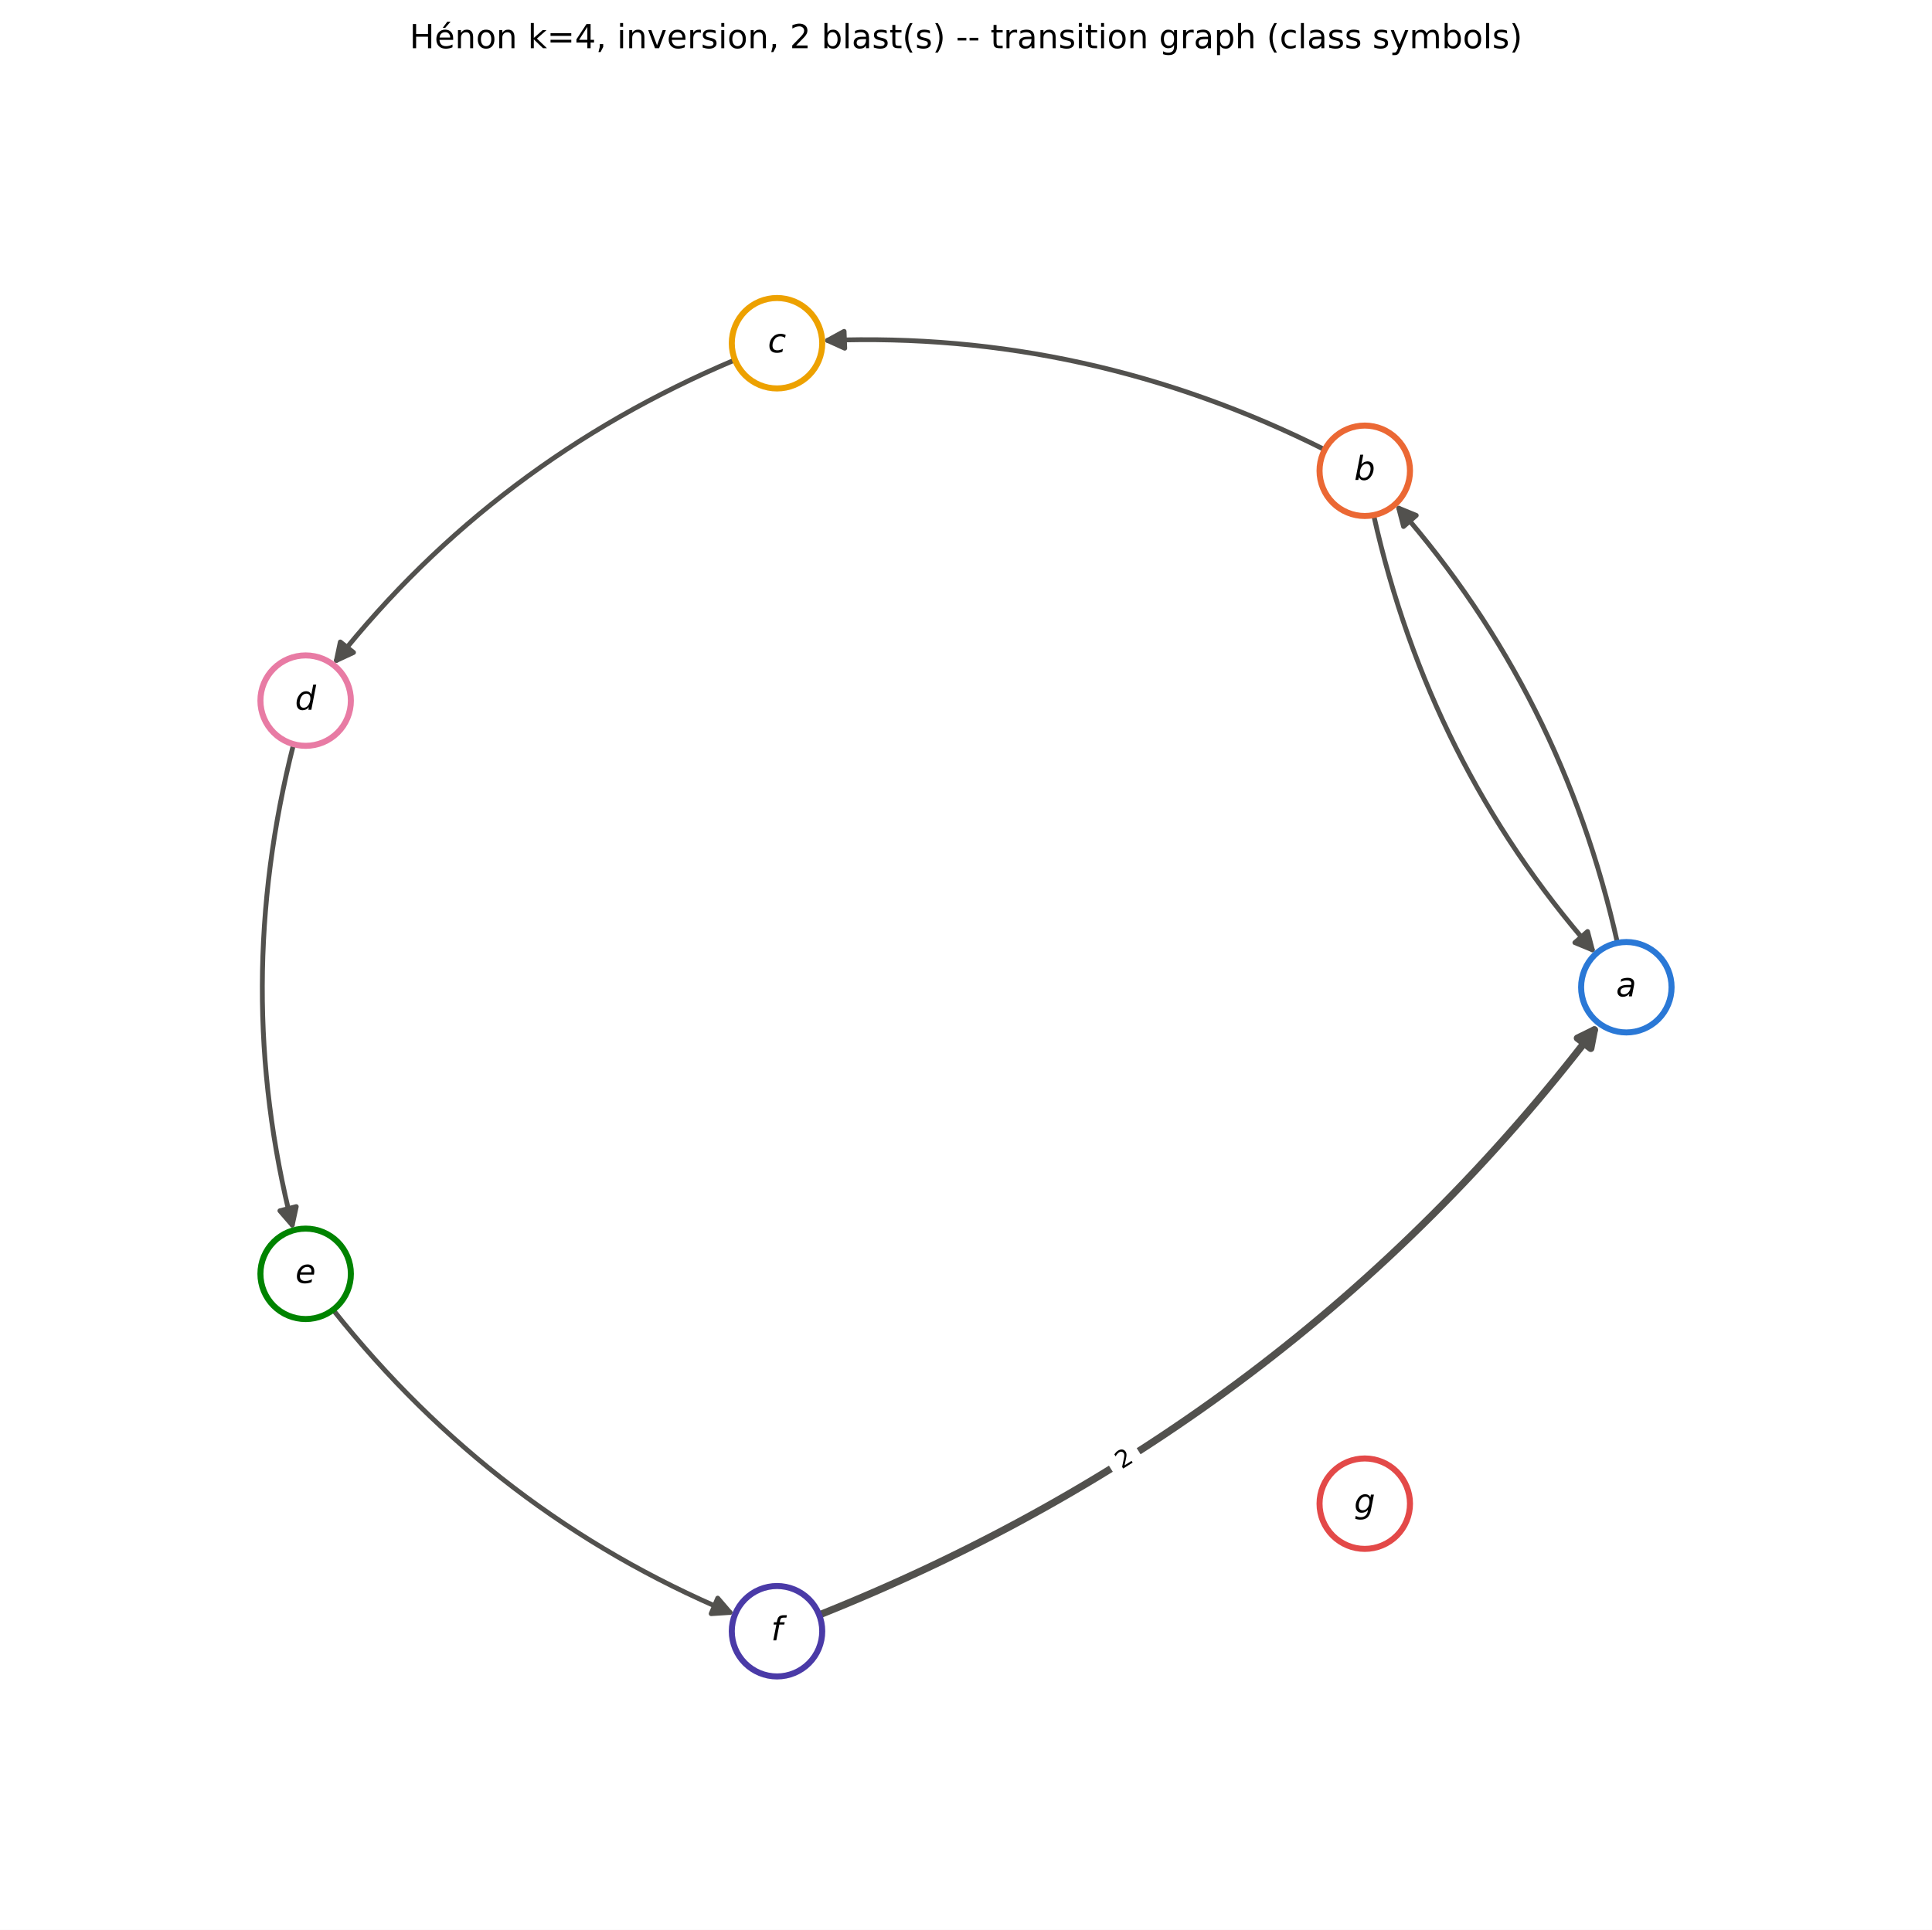
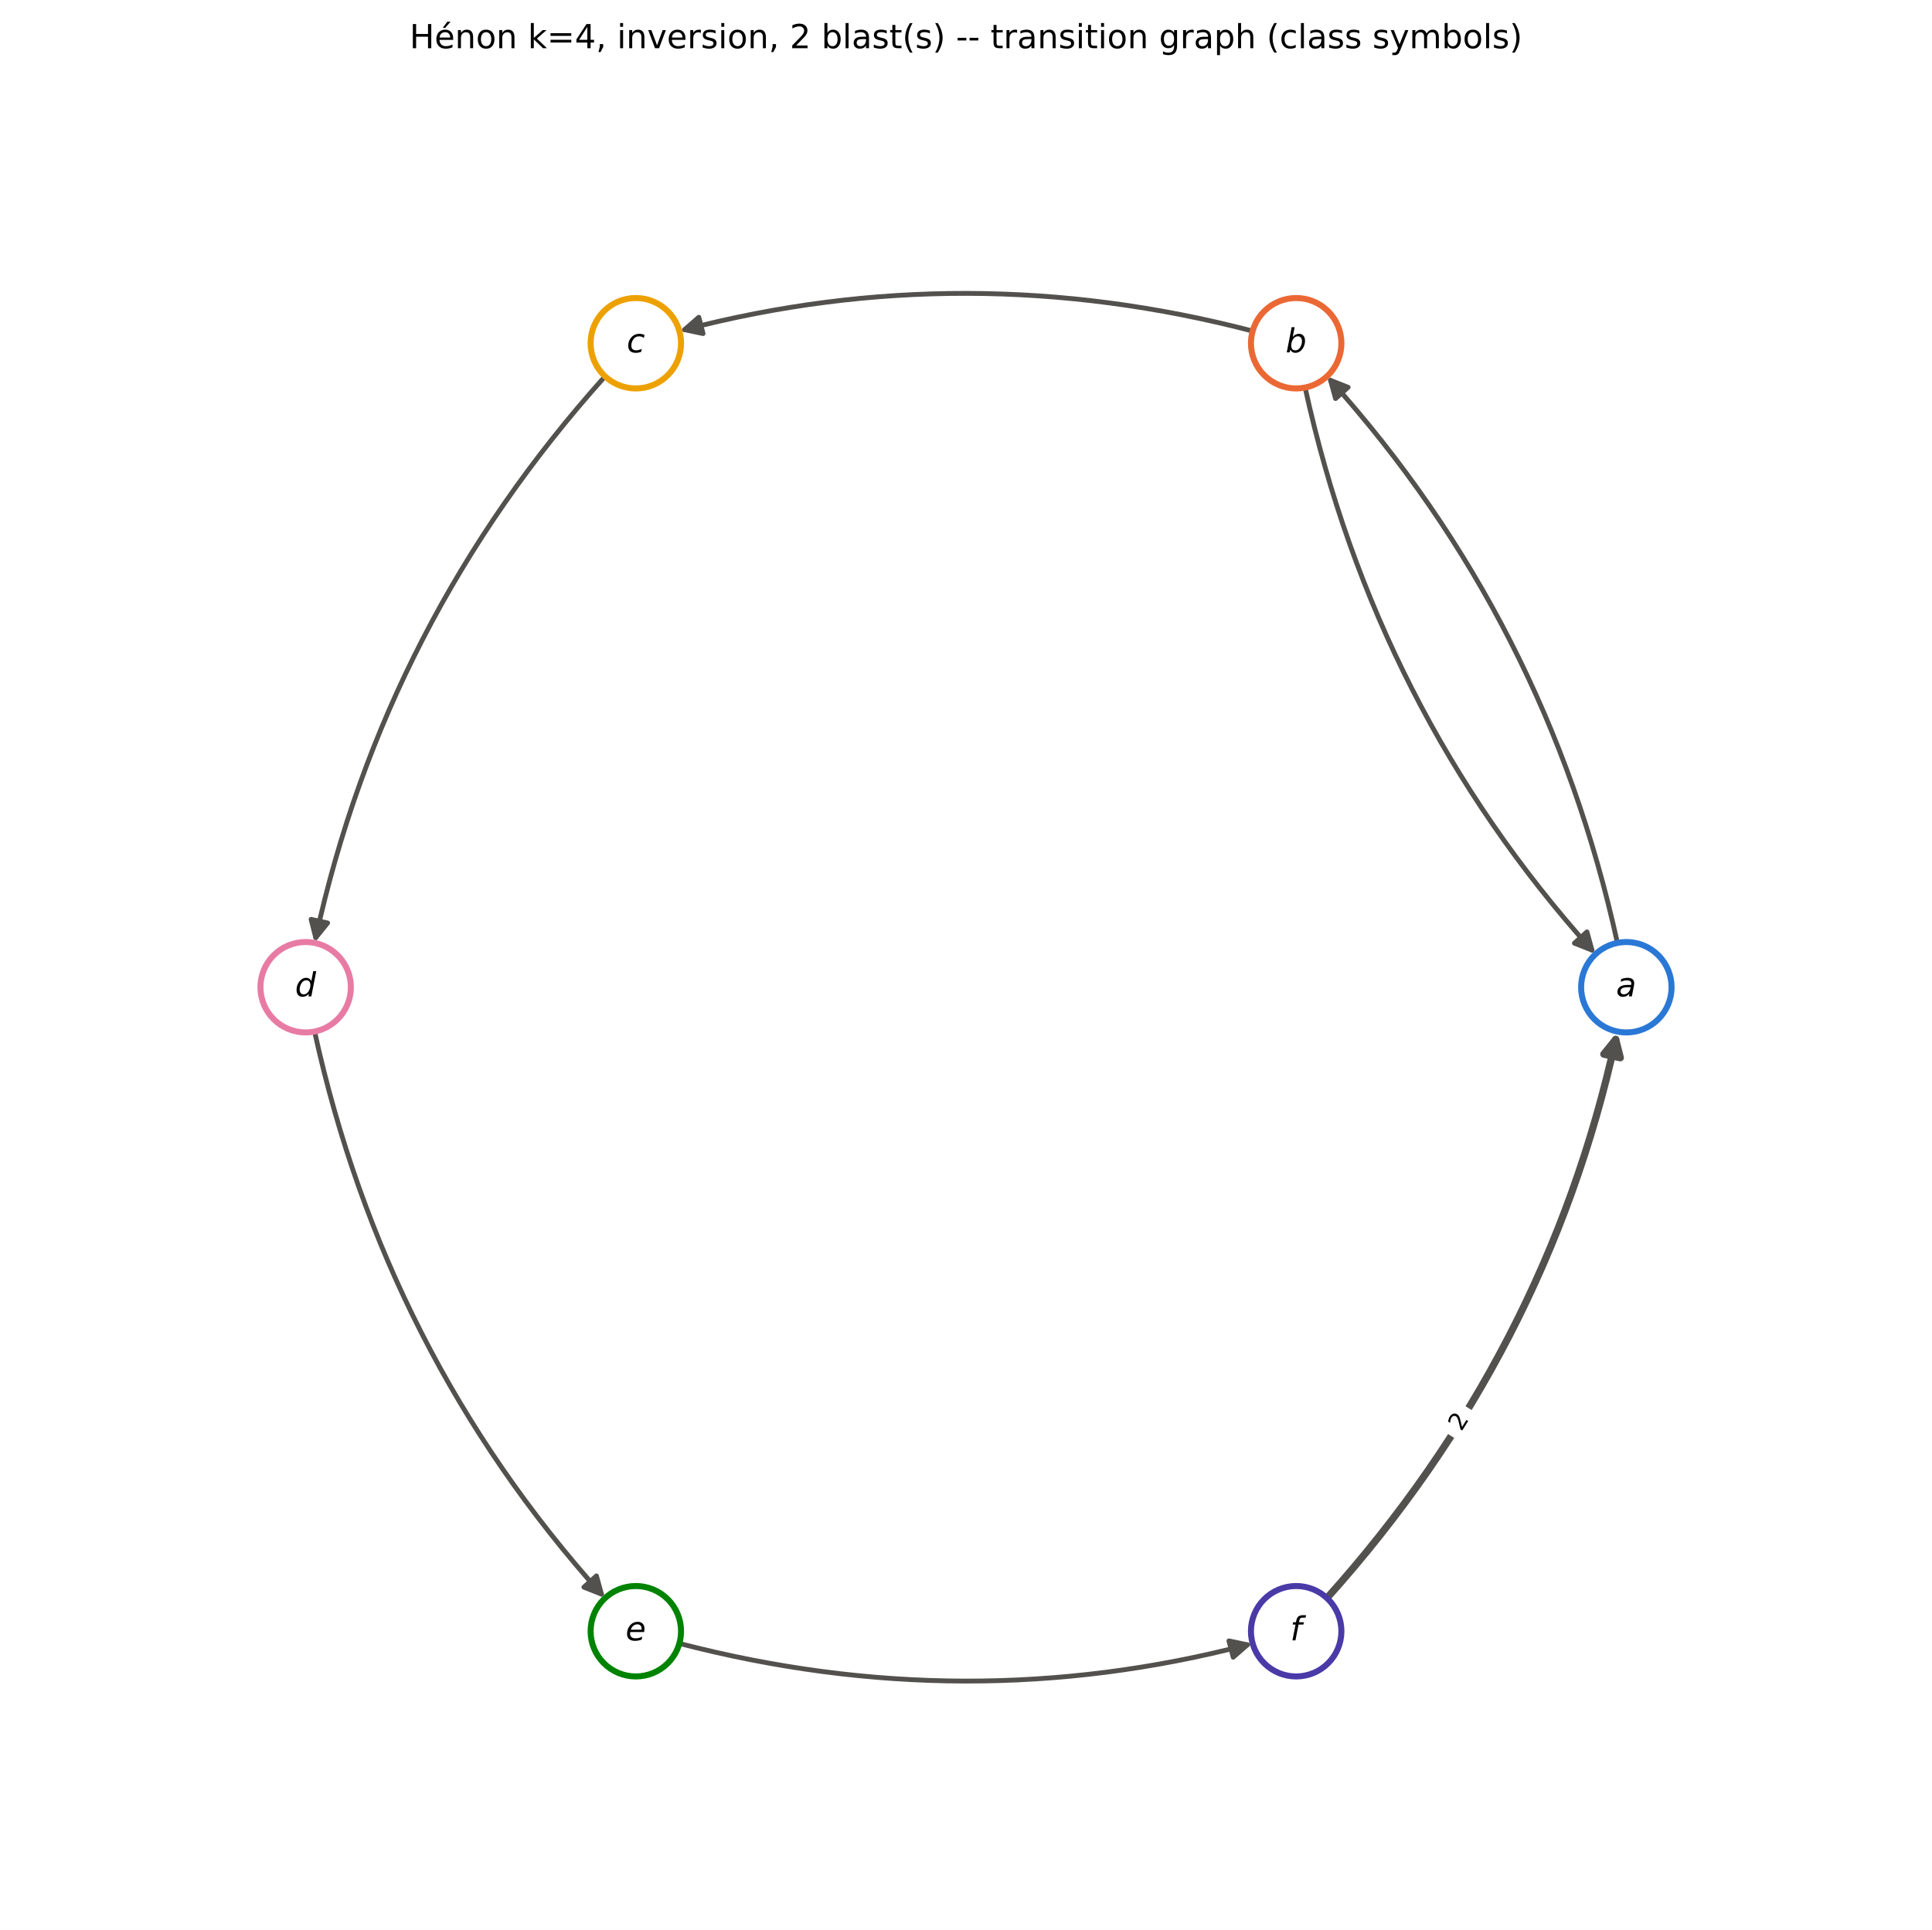
<svg xmlns="http://www.w3.org/2000/svg" xmlns:xlink="http://www.w3.org/1999/xlink" width="640.8pt" height="640.238pt" viewBox="0 0 640.8 640.238" version="1.1">
  <defs>
    <style type="text/css">*{stroke-linejoin: round; stroke-linecap: butt}</style>
  </defs>
  <g id="figure_1">
    <g id="patch_1">
      <path d="M 0 640.238  L 640.8 640.238  L 640.8 0  L 0 0  z " style="fill: #ffffff" />
    </g>
    <g id="axes_1">
      <g id="patch_2">
-         <path d="M 536.468 312.81  Q 518.163 230.647 463.944 168.613  " clip-path="url(#p82749dcd97)" style="fill: none; stroke: #52514e; stroke-width: 1.6; stroke-linecap: round" />
-         <path d="M 465.521 174.672  L 463.944 168.613  L 469.738 170.986  z " clip-path="url(#p82749dcd97)" style="fill: #52514e; stroke: #52514e; stroke-width: 1.6; stroke-linecap: round" />
+         <path d="M 536.458 312.814  Q 513.091 206.123 441.313 126.19  " clip-path="url(#pd04d07428d)" style="fill: none; stroke: #52514e; stroke-width: 1.6; stroke-linecap: round" />
+         <path d="M 442.971 132.227  L 441.313 126.19  L 447.138 128.485  z " clip-path="url(#pd04d07428d)" style="fill: #52514e; stroke: #52514e; stroke-width: 1.6; stroke-linecap: round" />
      </g>
      <g id="patch_3">
-         <path d="M 455.614 170.892  Q 473.919 253.055 528.138 315.09  " clip-path="url(#p82749dcd97)" style="fill: none; stroke: #52514e; stroke-width: 1.6; stroke-linecap: round" />
-         <path d="M 526.561 309.031  L 528.138 315.09  L 522.345 312.716  z " clip-path="url(#p82749dcd97)" style="fill: #52514e; stroke: #52514e; stroke-width: 1.6; stroke-linecap: round" />
+         <path d="M 432.873 128.573  Q 456.241 235.263 528.018 315.197  " clip-path="url(#pd04d07428d)" style="fill: none; stroke: #52514e; stroke-width: 1.6; stroke-linecap: round" />
+         <path d="M 526.36 309.159  L 528.018 315.197  L 522.193 312.901  z " clip-path="url(#pd04d07428d)" style="fill: #52514e; stroke: #52514e; stroke-width: 1.6; stroke-linecap: round" />
      </g>
      <g id="patch_4">
-         <path d="M 439.394 149.19  Q 360.684 109.714 274.479 112.937  " clip-path="url(#p82749dcd97)" style="fill: none; stroke: #52514e; stroke-width: 1.6; stroke-linecap: round" />
-         <path d="M 280.18 115.526  L 274.479 112.937  L 279.971 109.929  z " clip-path="url(#p82749dcd97)" style="fill: #52514e; stroke: #52514e; stroke-width: 1.6; stroke-linecap: round" />
+         <path d="M 415.47 109.821  Q 320.402 85.062 227.064 109.37  " clip-path="url(#pd04d07428d)" style="fill: none; stroke: #52514e; stroke-width: 1.6; stroke-linecap: round" />
+         <path d="M 233.189 110.668  L 227.064 109.37  L 231.778 105.249  z " clip-path="url(#pd04d07428d)" style="fill: #52514e; stroke: #52514e; stroke-width: 1.6; stroke-linecap: round" />
      </g>
      <g id="patch_5">
-         <path d="M 243.773 119.401  Q 164.189 152.901 111.58 219.101  " clip-path="url(#p82749dcd97)" style="fill: none; stroke: #52514e; stroke-width: 1.6; stroke-linecap: round" />
-         <path d="M 117.256 216.459  L 111.58 219.101  L 112.872 212.975  z " clip-path="url(#p82749dcd97)" style="fill: #52514e; stroke: #52514e; stroke-width: 1.6; stroke-linecap: round" />
+         <path d="M 200.682 124.859  Q 127.709 206.124 104.724 311.067  " clip-path="url(#pd04d07428d)" style="fill: none; stroke: #52514e; stroke-width: 1.6; stroke-linecap: round" />
+         <path d="M 108.658 306.195  L 104.724 311.067  L 103.187 304.997  z " clip-path="url(#pd04d07428d)" style="fill: #52514e; stroke: #52514e; stroke-width: 1.6; stroke-linecap: round" />
      </g>
      <g id="patch_6">
-         <path d="M 97.373 246.888  Q 76.861 327.518 96.931 406.414  " clip-path="url(#p82749dcd97)" style="fill: none; stroke: #52514e; stroke-width: 1.6; stroke-linecap: round" />
-         <path d="M 98.264 400.296  L 96.931 406.414  L 92.837 401.677  z " clip-path="url(#p82749dcd97)" style="fill: #52514e; stroke: #52514e; stroke-width: 1.6; stroke-linecap: round" />
+         <path d="M 104.342 342.223  Q 127.709 448.913 199.487 528.847  " clip-path="url(#pd04d07428d)" style="fill: none; stroke: #52514e; stroke-width: 1.6; stroke-linecap: round" />
+         <path d="M 197.829 522.81  L 199.487 528.847  L 193.662 526.551  z " clip-path="url(#pd04d07428d)" style="fill: #52514e; stroke: #52514e; stroke-width: 1.6; stroke-linecap: round" />
      </g>
      <g id="patch_7">
-         <path d="M 110.467 434.535  Q 164.188 502.135 242.123 534.941  " clip-path="url(#p82749dcd97)" style="fill: none; stroke: #52514e; stroke-width: 1.6; stroke-linecap: round" />
-         <path d="M 238.048 530.188  L 242.123 534.941  L 235.876 535.349  z " clip-path="url(#p82749dcd97)" style="fill: #52514e; stroke: #52514e; stroke-width: 1.6; stroke-linecap: round" />
+         <path d="M 225.33 545.215  Q 320.398 569.975 413.736 545.667  " clip-path="url(#pd04d07428d)" style="fill: none; stroke: #52514e; stroke-width: 1.6; stroke-linecap: round" />
+         <path d="M 407.611 544.369  L 413.736 545.667  L 409.022 549.788  z " clip-path="url(#pd04d07428d)" style="fill: #52514e; stroke: #52514e; stroke-width: 1.6; stroke-linecap: round" />
      </g>
      <g id="patch_8">
-         <path d="M 271.704 535.764  Q 428.108 473.295 528.812 341.665  " clip-path="url(#p82749dcd97)" style="fill: none; stroke: #52514e; stroke-width: 2.4; stroke-linecap: round" />
-         <path d="M 523.185 344.412  L 528.812 341.665  L 527.633 347.814  z " clip-path="url(#p82749dcd97)" style="fill: #52514e; stroke: #52514e; stroke-width: 2.4; stroke-linecap: round" />
+         <path d="M 440.118 530.178  Q 513.091 448.913 535.884 344.844  " clip-path="url(#pd04d07428d)" style="fill: none; stroke: #52514e; stroke-width: 2.4; stroke-linecap: round" />
+         <path d="M 531.951 349.715  L 535.884 344.844  L 537.421 350.913  z " clip-path="url(#pd04d07428d)" style="fill: #52514e; stroke: #52514e; stroke-width: 2.4; stroke-linecap: round" />
      </g>
      <g id="text_1">
        <g id="patch_9">
-           <path d="M 374.209 490.947  L 378.513 488.229  Q 380.542 486.947 379.261 484.918  L 375.126 478.372  Q 373.845 476.343 371.815 477.624  L 367.512 480.342  Q 365.483 481.624 366.764 483.653  L 370.899 490.199  Q 372.18 492.228 374.209 490.947  z " clip-path="url(#p82749dcd97)" style="fill: #ffffff; stroke: #ffffff; stroke-linejoin: miter" />
-         </g>
-         <g clip-path="url(#p82749dcd97)">
-           <g transform="translate(372.0394 487.5108) rotate(-32.27502) scale(0.08 -0.08)">
+           <path d="M 488.129 477.22  L 490.82 472.9  Q 492.09 470.863 490.053 469.594  L 483.481 465.499  Q 481.444 464.23 480.175 466.267  L 477.483 470.587  Q 476.214 472.624 478.251 473.893  L 484.822 477.988  Q 486.859 479.257 488.129 477.22  z " clip-path="url(#pd04d07428d)" style="fill: #ffffff; stroke: #ffffff; stroke-linejoin: miter" />
+         </g>
+         <g clip-path="url(#pd04d07428d)">
+           <g transform="translate(484.6796 475.0709) rotate(-58.07359) scale(0.08 -0.08)">
            <defs>
              <path id="DejaVuSans-32" d="M 1228 531  L 3431 531  L 3431 0  L 469 0  L 469 531  Q 828 903 1448 1529  Q 2069 2156 2228 2338  Q 2531 2678 2651 2914  Q 2772 3150 2772 3378  Q 2772 3750 2511 3984  Q 2250 4219 1831 4219  Q 1534 4219 1204 4116  Q 875 4013 500 3803  L 500 4441  Q 881 4594 1212 4672  Q 1544 4750 1819 4750  Q 2544 4750 2975 4387  Q 3406 4025 3406 3419  Q 3406 3131 3298 2873  Q 3191 2616 2906 2266  Q 2828 2175 2409 1742  Q 1991 1309 1228 531  z " transform="scale(0.015625)" />
            </defs>
            <use xlink:href="#DejaVuSans-32" />
          </g>
        </g>
      </g>
      <g id="PathCollection_1">
        <defs>
-           <path id="C0_0_0b70528c48" d="M 0 15  C 3.978 15 7.794 13.42 10.607 10.607  C 13.42 7.794 15 3.978 15 -0  C 15 -3.978 13.42 -7.794 10.607 -10.607  C 7.794 -13.42 3.978 -15 0 -15  C -3.978 -15 -7.794 -13.42 -10.607 -10.607  C -13.42 -7.794 -15 -3.978 -15 0  C -15 3.978 -13.42 7.794 -10.607 10.607  C -7.794 13.42 -3.978 15 0 15  z " />
+           <path id="C0_0_7bdb230f16" d="M 0 15  C 3.978 15 7.794 13.42 10.607 10.607  C 13.42 7.794 15 3.978 15 -0  C 15 -3.978 13.42 -7.794 10.607 -10.607  C 7.794 -13.42 3.978 -15 0 -15  C -3.978 -15 -7.794 -13.42 -10.607 -10.607  C -13.42 -7.794 -15 -3.978 -15 0  C -15 3.978 -13.42 7.794 -10.607 10.607  C -7.794 13.42 -3.978 15 0 15  z " />
        </defs>
-         <g clip-path="url(#p82749dcd97)">
-           <use xlink:href="#C0_0_0b70528c48" x="539.421" y="327.518" style="fill: #ffffff; stroke: #2a78d6; stroke-width: 2" />
-         </g>
-         <g clip-path="url(#p82749dcd97)">
-           <use xlink:href="#C0_0_0b70528c48" x="452.661" y="156.184" style="fill: #ffffff; stroke: #eb6834; stroke-width: 2" />
-         </g>
-         <g clip-path="url(#p82749dcd97)">
-           <use xlink:href="#C0_0_0b70528c48" x="257.714" y="113.868" style="fill: #ffffff; stroke: #eda100; stroke-width: 2" />
-         </g>
-         <g clip-path="url(#p82749dcd97)">
-           <use xlink:href="#C0_0_0b70528c48" x="101.379" y="232.435" style="fill: #ffffff; stroke: #e87ba4; stroke-width: 2" />
-         </g>
-         <g clip-path="url(#p82749dcd97)">
-           <use xlink:href="#C0_0_0b70528c48" x="101.379" y="422.602" style="fill: #ffffff; stroke: #008300; stroke-width: 2" />
-         </g>
-         <g clip-path="url(#p82749dcd97)">
-           <use xlink:href="#C0_0_0b70528c48" x="257.714" y="541.169" style="fill: #ffffff; stroke: #4a3aa7; stroke-width: 2" />
-         </g>
-         <g clip-path="url(#p82749dcd97)">
-           <use xlink:href="#C0_0_0b70528c48" x="452.661" y="498.853" style="fill: #ffffff; stroke: #e34948; stroke-width: 2" />
+         <g clip-path="url(#pd04d07428d)">
+           <use xlink:href="#C0_0_7bdb230f16" x="539.421" y="327.518" style="fill: #ffffff; stroke: #2a78d6; stroke-width: 2" />
+         </g>
+         <g clip-path="url(#pd04d07428d)">
+           <use xlink:href="#C0_0_7bdb230f16" x="429.91" y="113.868" style="fill: #ffffff; stroke: #eb6834; stroke-width: 2" />
+         </g>
+         <g clip-path="url(#pd04d07428d)">
+           <use xlink:href="#C0_0_7bdb230f16" x="210.889" y="113.868" style="fill: #ffffff; stroke: #eda100; stroke-width: 2" />
+         </g>
+         <g clip-path="url(#pd04d07428d)">
+           <use xlink:href="#C0_0_7bdb230f16" x="101.379" y="327.518" style="fill: #ffffff; stroke: #e87ba4; stroke-width: 2" />
+         </g>
+         <g clip-path="url(#pd04d07428d)">
+           <use xlink:href="#C0_0_7bdb230f16" x="210.89" y="541.169" style="fill: #ffffff; stroke: #008300; stroke-width: 2" />
+         </g>
+         <g clip-path="url(#pd04d07428d)">
+           <use xlink:href="#C0_0_7bdb230f16" x="429.91" y="541.169" style="fill: #ffffff; stroke: #4a3aa7; stroke-width: 2" />
        </g>
      </g>
      <g id="text_2">
-         <g clip-path="url(#p82749dcd97)">
+         <g clip-path="url(#pd04d07428d)">
          <g transform="translate(536.011 330.5536) scale(0.11 -0.11)">
            <defs>
              <path id="DejaVuSans-Oblique-61" d="M 3438 1997  L 3047 0  L 2472 0  L 2578 531  Q 2325 219 2001 64  Q 1678 -91 1281 -91  Q 834 -91 548 182  Q 263 456 263 884  Q 263 1497 752 1853  Q 1241 2209 2100 2209  L 2900 2209  L 2931 2363  Q 2938 2388 2941 2417  Q 2944 2447 2944 2509  Q 2944 2788 2717 2942  Q 2491 3097 2081 3097  Q 1800 3097 1504 3025  Q 1209 2953 897 2809  L 997 3341  Q 1322 3463 1633 3523  Q 1944 3584 2234 3584  Q 2853 3584 3176 3315  Q 3500 3047 3500 2534  Q 3500 2431 3484 2292  Q 3469 2153 3438 1997  z M 2816 1759  L 2241 1759  Q 1534 1759 1195 1570  Q 856 1381 856 984  Q 856 709 1029 553  Q 1203 397 1509 397  Q 1978 397 2328 733  Q 2678 1069 2791 1631  L 2816 1759  z " transform="scale(0.015625)" />
            </defs>
            <use xlink:href="#DejaVuSans-Oblique-61" />
          </g>
        </g>
      </g>
      <g id="text_3">
-         <g clip-path="url(#p82749dcd97)">
-           <g transform="translate(449.1414 159.2193) scale(0.11 -0.11)">
+         <g clip-path="url(#pd04d07428d)">
+           <g transform="translate(426.3905 116.9032) scale(0.11 -0.11)">
            <defs>
              <path id="DejaVuSans-Oblique-62" d="M 3169 2138  Q 3169 2591 2961 2847  Q 2753 3103 2388 3103  Q 2122 3103 1889 2973  Q 1656 2844 1484 2597  Q 1303 2338 1198 1995  Q 1094 1653 1094 1313  Q 1094 881 1298 636  Q 1503 391 1863 391  Q 2134 391 2365 517  Q 2597 644 2772 891  Q 2950 1147 3059 1487  Q 3169 1828 3169 2138  z M 1381 2969  Q 1594 3256 1914 3420  Q 2234 3584 2584 3584  Q 3122 3584 3439 3221  Q 3756 2859 3756 2241  Q 3756 1734 3570 1259  Q 3384 784 3041 416  Q 2816 172 2522 40  Q 2228 -91 1906 -91  Q 1566 -91 1316 65  Q 1066 222 909 531  L 806 0  L 231 0  L 1178 4863  L 1753 4863  L 1381 2969  z " transform="scale(0.015625)" />
            </defs>
            <use xlink:href="#DejaVuSans-Oblique-62" transform="translate(0 0.015625)" />
          </g>
        </g>
      </g>
      <g id="text_4">
-         <g clip-path="url(#p82749dcd97)">
-           <g transform="translate(254.6894 116.9032) scale(0.11 -0.11)">
+         <g clip-path="url(#pd04d07428d)">
+           <g transform="translate(207.8645 116.9033) scale(0.11 -0.11)">
            <defs>
              <path id="DejaVuSans-Oblique-63" d="M 3431 3366  L 3316 2797  Q 3109 2947 2876 3022  Q 2644 3097 2394 3097  Q 2119 3097 1870 3000  Q 1622 2903 1453 2725  Q 1184 2453 1037 2087  Q 891 1722 891 1331  Q 891 859 1127 628  Q 1363 397 1844 397  Q 2081 397 2348 469  Q 2616 541 2906 684  L 2797 116  Q 2547 13 2283 -39  Q 2019 -91 1741 -91  Q 1044 -91 669 257  Q 294 606 294 1253  Q 294 1797 489 2255  Q 684 2713 1069 3078  Q 1331 3328 1684 3456  Q 2038 3584 2456 3584  Q 2700 3584 2940 3529  Q 3181 3475 3431 3366  z " transform="scale(0.015625)" />
            </defs>
            <use xlink:href="#DejaVuSans-Oblique-63" />
          </g>
        </g>
      </g>
      <g id="text_5">
-         <g clip-path="url(#p82749dcd97)">
-           <g transform="translate(97.85902 235.4702) scale(0.11 -0.11)">
+         <g clip-path="url(#pd04d07428d)">
+           <g transform="translate(97.85902 330.5536) scale(0.11 -0.11)">
            <defs>
              <path id="DejaVuSans-Oblique-64" d="M 2675 525  Q 2444 222 2128 65  Q 1813 -91 1428 -91  Q 903 -91 598 267  Q 294 625 294 1247  Q 294 1766 478 2236  Q 663 2706 1013 3078  Q 1244 3325 1534 3454  Q 1825 3584 2144 3584  Q 2481 3584 2739 3421  Q 2997 3259 3138 2956  L 3513 4863  L 4091 4863  L 3144 0  L 2566 0  L 2675 525  z M 891 1350  Q 891 897 1095 644  Q 1300 391 1663 391  Q 1931 391 2161 520  Q 2391 650 2566 903  Q 2750 1166 2856 1509  Q 2963 1853 2963 2188  Q 2963 2622 2758 2865  Q 2553 3109 2194 3109  Q 1922 3109 1687 2981  Q 1453 2853 1288 2613  Q 1106 2353 998 2009  Q 891 1666 891 1350  z " transform="scale(0.015625)" />
            </defs>
            <use xlink:href="#DejaVuSans-Oblique-64" transform="translate(0 0.015625)" />
          </g>
        </g>
      </g>
      <g id="text_6">
-         <g clip-path="url(#p82749dcd97)">
-           <g transform="translate(97.96902 425.6369) scale(0.11 -0.11)">
+         <g clip-path="url(#pd04d07428d)">
+           <g transform="translate(207.4795 544.2039) scale(0.11 -0.11)">
            <defs>
              <path id="DejaVuSans-Oblique-65" d="M 3078 2063  Q 3088 2113 3092 2166  Q 3097 2219 3097 2272  Q 3097 2653 2873 2875  Q 2650 3097 2266 3097  Q 1838 3097 1509 2826  Q 1181 2556 1013 2059  L 3078 2063  z M 3578 1613  L 903 1613  Q 884 1494 878 1425  Q 872 1356 872 1306  Q 872 872 1139 634  Q 1406 397 1894 397  Q 2269 397 2603 481  Q 2938 566 3225 728  L 3116 159  Q 2806 34 2476 -28  Q 2147 -91 1806 -91  Q 1078 -91 686 257  Q 294 606 294 1247  Q 294 1794 489 2264  Q 684 2734 1063 3103  Q 1306 3334 1642 3459  Q 1978 3584 2356 3584  Q 2950 3584 3301 3228  Q 3653 2872 3653 2272  Q 3653 2128 3634 1964  Q 3616 1800 3578 1613  z " transform="scale(0.015625)" />
            </defs>
            <use xlink:href="#DejaVuSans-Oblique-65" />
          </g>
        </g>
      </g>
      <g id="text_7">
-         <g clip-path="url(#p82749dcd97)">
-           <g transform="translate(255.7344 544.2039) scale(0.11 -0.11)">
+         <g clip-path="url(#pd04d07428d)">
+           <g transform="translate(427.9305 544.2039) scale(0.11 -0.11)">
            <defs>
              <path id="DejaVuSans-Oblique-66" d="M 3059 4863  L 2969 4384  L 2419 4384  Q 2106 4384 1964 4261  Q 1822 4138 1753 3809  L 1691 3500  L 2638 3500  L 2553 3053  L 1606 3053  L 1013 0  L 434 0  L 1031 3053  L 481 3053  L 563 3500  L 1113 3500  L 1159 3744  Q 1278 4363 1576 4613  Q 1875 4863 2516 4863  L 3059 4863  z " transform="scale(0.015625)" />
            </defs>
            <use xlink:href="#DejaVuSans-Oblique-66" transform="translate(0 0.015625)" />
          </g>
        </g>
      </g>
      <g id="text_8">
-         <g clip-path="url(#p82749dcd97)">
-           <g transform="translate(449.1414 501.8656) scale(0.11 -0.11)">
-             <defs>
-               <path id="DejaVuSans-Oblique-67" d="M 3816 3500  L 3219 434  Q 3047 -456 2561 -893  Q 2075 -1331 1253 -1331  Q 950 -1331 690 -1286  Q 431 -1241 206 -1147  L 313 -588  Q 525 -725 762 -790  Q 1000 -856 1269 -856  Q 1816 -856 2167 -557  Q 2519 -259 2631 300  L 2681 563  Q 2441 288 2122 144  Q 1803 0 1434 0  Q 903 0 598 351  Q 294 703 294 1319  Q 294 1803 478 2267  Q 663 2731 997 3091  Q 1219 3328 1514 3456  Q 1809 3584 2131 3584  Q 2484 3584 2746 3420  Q 3009 3256 3138 2956  L 3238 3500  L 3816 3500  z M 2950 2216  Q 2950 2641 2750 2872  Q 2550 3103 2181 3103  Q 1953 3103 1747 3012  Q 1541 2922 1394 2759  Q 1156 2491 1023 2127  Q 891 1763 891 1375  Q 891 944 1092 712  Q 1294 481 1672 481  Q 2219 481 2584 976  Q 2950 1472 2950 2216  z " transform="scale(0.015625)" />
-             </defs>
-             <use xlink:href="#DejaVuSans-Oblique-67" />
-           </g>
-         </g>
-       </g>
-       <g id="text_9">
        <g transform="translate(135.8535 15.99828) scale(0.11 -0.11)">
          <defs>
            <path id="DejaVuSans-48" d="M 628 4666  L 1259 4666  L 1259 2753  L 3553 2753  L 3553 4666  L 4184 4666  L 4184 0  L 3553 0  L 3553 2222  L 1259 2222  L 1259 0  L 628 0  L 628 4666  z " transform="scale(0.015625)" />
            <path id="DejaVuSans-e9" d="M 3597 1894  L 3597 1613  L 953 1613  Q 991 1019 1311 708  Q 1631 397 2203 397  Q 2534 397 2845 478  Q 3156 559 3463 722  L 3463 178  Q 3153 47 2828 -22  Q 2503 -91 2169 -91  Q 1331 -91 842 396  Q 353 884 353 1716  Q 353 2575 817 3079  Q 1281 3584 2069 3584  Q 2775 3584 3186 3129  Q 3597 2675 3597 1894  z M 3022 2063  Q 3016 2534 2758 2815  Q 2500 3097 2075 3097  Q 1594 3097 1305 2825  Q 1016 2553 972 2059  L 3022 2063  z M 2466 5119  L 3088 5119  L 2070 3944  L 1591 3944  L 2466 5119  z " transform="scale(0.015625)" />
            <path id="DejaVuSans-6e" d="M 3513 2113  L 3513 0  L 2938 0  L 2938 2094  Q 2938 2591 2744 2837  Q 2550 3084 2163 3084  Q 1697 3084 1428 2787  Q 1159 2491 1159 1978  L 1159 0  L 581 0  L 581 3500  L 1159 3500  L 1159 2956  Q 1366 3272 1645 3428  Q 1925 3584 2291 3584  Q 2894 3584 3203 3211  Q 3513 2838 3513 2113  z " transform="scale(0.015625)" />
            <path id="DejaVuSans-6f" d="M 1959 3097  Q 1497 3097 1228 2736  Q 959 2375 959 1747  Q 959 1119 1226 758  Q 1494 397 1959 397  Q 2419 397 2687 759  Q 2956 1122 2956 1747  Q 2956 2369 2687 2733  Q 2419 3097 1959 3097  z M 1959 3584  Q 2709 3584 3137 3096  Q 3566 2609 3566 1747  Q 3566 888 3137 398  Q 2709 -91 1959 -91  Q 1206 -91 779 398  Q 353 888 353 1747  Q 353 2609 779 3096  Q 1206 3584 1959 3584  z " transform="scale(0.015625)" />
            <path id="DejaVuSans-20" transform="scale(0.015625)" />
            <path id="DejaVuSans-6b" d="M 581 4863  L 1159 4863  L 1159 1991  L 2875 3500  L 3609 3500  L 1753 1863  L 3688 0  L 2938 0  L 1159 1709  L 1159 0  L 581 0  L 581 4863  z " transform="scale(0.015625)" />
            <path id="DejaVuSans-3d" d="M 678 2906  L 4684 2906  L 4684 2381  L 678 2381  L 678 2906  z M 678 1631  L 4684 1631  L 4684 1100  L 678 1100  L 678 1631  z " transform="scale(0.015625)" />
            <path id="DejaVuSans-34" d="M 2419 4116  L 825 1625  L 2419 1625  L 2419 4116  z M 2253 4666  L 3047 4666  L 3047 1625  L 3713 1625  L 3713 1100  L 3047 1100  L 3047 0  L 2419 0  L 2419 1100  L 313 1100  L 313 1709  L 2253 4666  z " transform="scale(0.015625)" />
            <path id="DejaVuSans-2c" d="M 750 794  L 1409 794  L 1409 256  L 897 -744  L 494 -744  L 750 256  L 750 794  z " transform="scale(0.015625)" />
            <path id="DejaVuSans-69" d="M 603 3500  L 1178 3500  L 1178 0  L 603 0  L 603 3500  z M 603 4863  L 1178 4863  L 1178 4134  L 603 4134  L 603 4863  z " transform="scale(0.015625)" />
            <path id="DejaVuSans-76" d="M 191 3500  L 800 3500  L 1894 563  L 2988 3500  L 3597 3500  L 2284 0  L 1503 0  L 191 3500  z " transform="scale(0.015625)" />
            <path id="DejaVuSans-65" d="M 3597 1894  L 3597 1613  L 953 1613  Q 991 1019 1311 708  Q 1631 397 2203 397  Q 2534 397 2845 478  Q 3156 559 3463 722  L 3463 178  Q 3153 47 2828 -22  Q 2503 -91 2169 -91  Q 1331 -91 842 396  Q 353 884 353 1716  Q 353 2575 817 3079  Q 1281 3584 2069 3584  Q 2775 3584 3186 3129  Q 3597 2675 3597 1894  z M 3022 2063  Q 3016 2534 2758 2815  Q 2500 3097 2075 3097  Q 1594 3097 1305 2825  Q 1016 2553 972 2059  L 3022 2063  z " transform="scale(0.015625)" />
            <path id="DejaVuSans-72" d="M 2631 2963  Q 2534 3019 2420 3045  Q 2306 3072 2169 3072  Q 1681 3072 1420 2755  Q 1159 2438 1159 1844  L 1159 0  L 581 0  L 581 3500  L 1159 3500  L 1159 2956  Q 1341 3275 1631 3429  Q 1922 3584 2338 3584  Q 2397 3584 2469 3576  Q 2541 3569 2628 3553  L 2631 2963  z " transform="scale(0.015625)" />
            <path id="DejaVuSans-73" d="M 2834 3397  L 2834 2853  Q 2591 2978 2328 3040  Q 2066 3103 1784 3103  Q 1356 3103 1142 2972  Q 928 2841 928 2578  Q 928 2378 1081 2264  Q 1234 2150 1697 2047  L 1894 2003  Q 2506 1872 2764 1633  Q 3022 1394 3022 966  Q 3022 478 2636 193  Q 2250 -91 1575 -91  Q 1294 -91 989 -36  Q 684 19 347 128  L 347 722  Q 666 556 975 473  Q 1284 391 1588 391  Q 1994 391 2212 530  Q 2431 669 2431 922  Q 2431 1156 2273 1281  Q 2116 1406 1581 1522  L 1381 1569  Q 847 1681 609 1914  Q 372 2147 372 2553  Q 372 3047 722 3315  Q 1072 3584 1716 3584  Q 2034 3584 2315 3537  Q 2597 3491 2834 3397  z " transform="scale(0.015625)" />
            <path id="DejaVuSans-62" d="M 3116 1747  Q 3116 2381 2855 2742  Q 2594 3103 2138 3103  Q 1681 3103 1420 2742  Q 1159 2381 1159 1747  Q 1159 1113 1420 752  Q 1681 391 2138 391  Q 2594 391 2855 752  Q 3116 1113 3116 1747  z M 1159 2969  Q 1341 3281 1617 3432  Q 1894 3584 2278 3584  Q 2916 3584 3314 3078  Q 3713 2572 3713 1747  Q 3713 922 3314 415  Q 2916 -91 2278 -91  Q 1894 -91 1617 61  Q 1341 213 1159 525  L 1159 0  L 581 0  L 581 4863  L 1159 4863  L 1159 2969  z " transform="scale(0.015625)" />
            <path id="DejaVuSans-6c" d="M 603 4863  L 1178 4863  L 1178 0  L 603 0  L 603 4863  z " transform="scale(0.015625)" />
            <path id="DejaVuSans-61" d="M 2194 1759  Q 1497 1759 1228 1600  Q 959 1441 959 1056  Q 959 750 1161 570  Q 1363 391 1709 391  Q 2188 391 2477 730  Q 2766 1069 2766 1631  L 2766 1759  L 2194 1759  z M 3341 1997  L 3341 0  L 2766 0  L 2766 531  Q 2569 213 2275 61  Q 1981 -91 1556 -91  Q 1019 -91 701 211  Q 384 513 384 1019  Q 384 1609 779 1909  Q 1175 2209 1959 2209  L 2766 2209  L 2766 2266  Q 2766 2663 2505 2880  Q 2244 3097 1772 3097  Q 1472 3097 1187 3025  Q 903 2953 641 2809  L 641 3341  Q 956 3463 1253 3523  Q 1550 3584 1831 3584  Q 2591 3584 2966 3190  Q 3341 2797 3341 1997  z " transform="scale(0.015625)" />
            <path id="DejaVuSans-74" d="M 1172 4494  L 1172 3500  L 2356 3500  L 2356 3053  L 1172 3053  L 1172 1153  Q 1172 725 1289 603  Q 1406 481 1766 481  L 2356 481  L 2356 0  L 1766 0  Q 1100 0 847 248  Q 594 497 594 1153  L 594 3053  L 172 3053  L 172 3500  L 594 3500  L 594 4494  L 1172 4494  z " transform="scale(0.015625)" />
            <path id="DejaVuSans-28" d="M 1984 4856  Q 1566 4138 1362 3434  Q 1159 2731 1159 2009  Q 1159 1288 1364 580  Q 1569 -128 1984 -844  L 1484 -844  Q 1016 -109 783 600  Q 550 1309 550 2009  Q 550 2706 781 3412  Q 1013 4119 1484 4856  L 1984 4856  z " transform="scale(0.015625)" />
            <path id="DejaVuSans-29" d="M 513 4856  L 1013 4856  Q 1481 4119 1714 3412  Q 1947 2706 1947 2009  Q 1947 1309 1714 600  Q 1481 -109 1013 -844  L 513 -844  Q 928 -128 1133 580  Q 1338 1288 1338 2009  Q 1338 2731 1133 3434  Q 928 4138 513 4856  z " transform="scale(0.015625)" />
            <path id="DejaVuSans-2d" d="M 313 2009  L 1997 2009  L 1997 1497  L 313 1497  L 313 2009  z " transform="scale(0.015625)" />
            <path id="DejaVuSans-67" d="M 2906 1791  Q 2906 2416 2648 2759  Q 2391 3103 1925 3103  Q 1463 3103 1205 2759  Q 947 2416 947 1791  Q 947 1169 1205 825  Q 1463 481 1925 481  Q 2391 481 2648 825  Q 2906 1169 2906 1791  z M 3481 434  Q 3481 -459 3084 -895  Q 2688 -1331 1869 -1331  Q 1566 -1331 1297 -1286  Q 1028 -1241 775 -1147  L 775 -588  Q 1028 -725 1275 -790  Q 1522 -856 1778 -856  Q 2344 -856 2625 -561  Q 2906 -266 2906 331  L 2906 616  Q 2728 306 2450 153  Q 2172 0 1784 0  Q 1141 0 747 490  Q 353 981 353 1791  Q 353 2603 747 3093  Q 1141 3584 1784 3584  Q 2172 3584 2450 3431  Q 2728 3278 2906 2969  L 2906 3500  L 3481 3500  L 3481 434  z " transform="scale(0.015625)" />
            <path id="DejaVuSans-70" d="M 1159 525  L 1159 -1331  L 581 -1331  L 581 3500  L 1159 3500  L 1159 2969  Q 1341 3281 1617 3432  Q 1894 3584 2278 3584  Q 2916 3584 3314 3078  Q 3713 2572 3713 1747  Q 3713 922 3314 415  Q 2916 -91 2278 -91  Q 1894 -91 1617 61  Q 1341 213 1159 525  z M 3116 1747  Q 3116 2381 2855 2742  Q 2594 3103 2138 3103  Q 1681 3103 1420 2742  Q 1159 2381 1159 1747  Q 1159 1113 1420 752  Q 1681 391 2138 391  Q 2594 391 2855 752  Q 3116 1113 3116 1747  z " transform="scale(0.015625)" />
            <path id="DejaVuSans-68" d="M 3513 2113  L 3513 0  L 2938 0  L 2938 2094  Q 2938 2591 2744 2837  Q 2550 3084 2163 3084  Q 1697 3084 1428 2787  Q 1159 2491 1159 1978  L 1159 0  L 581 0  L 581 4863  L 1159 4863  L 1159 2956  Q 1366 3272 1645 3428  Q 1925 3584 2291 3584  Q 2894 3584 3203 3211  Q 3513 2838 3513 2113  z " transform="scale(0.015625)" />
            <path id="DejaVuSans-63" d="M 3122 3366  L 3122 2828  Q 2878 2963 2633 3030  Q 2388 3097 2138 3097  Q 1578 3097 1268 2742  Q 959 2388 959 1747  Q 959 1106 1268 751  Q 1578 397 2138 397  Q 2388 397 2633 464  Q 2878 531 3122 666  L 3122 134  Q 2881 22 2623 -34  Q 2366 -91 2075 -91  Q 1284 -91 818 406  Q 353 903 353 1747  Q 353 2603 823 3093  Q 1294 3584 2113 3584  Q 2378 3584 2631 3529  Q 2884 3475 3122 3366  z " transform="scale(0.015625)" />
            <path id="DejaVuSans-79" d="M 2059 -325  Q 1816 -950 1584 -1140  Q 1353 -1331 966 -1331  L 506 -1331  L 506 -850  L 844 -850  Q 1081 -850 1212 -737  Q 1344 -625 1503 -206  L 1606 56  L 191 3500  L 800 3500  L 1894 763  L 2988 3500  L 3597 3500  L 2059 -325  z " transform="scale(0.015625)" />
            <path id="DejaVuSans-6d" d="M 3328 2828  Q 3544 3216 3844 3400  Q 4144 3584 4550 3584  Q 5097 3584 5394 3201  Q 5691 2819 5691 2113  L 5691 0  L 5113 0  L 5113 2094  Q 5113 2597 4934 2840  Q 4756 3084 4391 3084  Q 3944 3084 3684 2787  Q 3425 2491 3425 1978  L 3425 0  L 2847 0  L 2847 2094  Q 2847 2600 2669 2842  Q 2491 3084 2119 3084  Q 1678 3084 1418 2786  Q 1159 2488 1159 1978  L 1159 0  L 581 0  L 581 3500  L 1159 3500  L 1159 2956  Q 1356 3278 1631 3431  Q 1906 3584 2284 3584  Q 2666 3584 2933 3390  Q 3200 3197 3328 2828  z " transform="scale(0.015625)" />
          </defs>
          <use xlink:href="#DejaVuSans-48" />
          <use xlink:href="#DejaVuSans-e9" transform="translate(75.19531 0)" />
          <use xlink:href="#DejaVuSans-6e" transform="translate(136.7188 0)" />
          <use xlink:href="#DejaVuSans-6f" transform="translate(200.0977 0)" />
          <use xlink:href="#DejaVuSans-6e" transform="translate(261.2793 0)" />
          <use xlink:href="#DejaVuSans-20" transform="translate(324.6582 0)" />
          <use xlink:href="#DejaVuSans-6b" transform="translate(356.4453 0)" />
          <use xlink:href="#DejaVuSans-3d" transform="translate(414.3555 0)" />
          <use xlink:href="#DejaVuSans-34" transform="translate(498.1445 0)" />
          <use xlink:href="#DejaVuSans-2c" transform="translate(561.7676 0)" />
          <use xlink:href="#DejaVuSans-20" transform="translate(593.5547 0)" />
          <use xlink:href="#DejaVuSans-69" transform="translate(625.3418 0)" />
          <use xlink:href="#DejaVuSans-6e" transform="translate(653.125 0)" />
          <use xlink:href="#DejaVuSans-76" transform="translate(716.5039 0)" />
          <use xlink:href="#DejaVuSans-65" transform="translate(775.6836 0)" />
          <use xlink:href="#DejaVuSans-72" transform="translate(837.207 0)" />
          <use xlink:href="#DejaVuSans-73" transform="translate(878.3203 0)" />
          <use xlink:href="#DejaVuSans-69" transform="translate(930.4199 0)" />
          <use xlink:href="#DejaVuSans-6f" transform="translate(958.2031 0)" />
          <use xlink:href="#DejaVuSans-6e" transform="translate(1019.385 0)" />
          <use xlink:href="#DejaVuSans-2c" transform="translate(1082.764 0)" />
          <use xlink:href="#DejaVuSans-20" transform="translate(1114.551 0)" />
          <use xlink:href="#DejaVuSans-32" transform="translate(1146.338 0)" />
          <use xlink:href="#DejaVuSans-20" transform="translate(1209.961 0)" />
          <use xlink:href="#DejaVuSans-62" transform="translate(1241.748 0)" />
          <use xlink:href="#DejaVuSans-6c" transform="translate(1305.225 0)" />
          <use xlink:href="#DejaVuSans-61" transform="translate(1333.008 0)" />
          <use xlink:href="#DejaVuSans-73" transform="translate(1394.287 0)" />
          <use xlink:href="#DejaVuSans-74" transform="translate(1446.387 0)" />
          <use xlink:href="#DejaVuSans-28" transform="translate(1485.596 0)" />
          <use xlink:href="#DejaVuSans-73" transform="translate(1524.609 0)" />
          <use xlink:href="#DejaVuSans-29" transform="translate(1576.709 0)" />
          <use xlink:href="#DejaVuSans-20" transform="translate(1615.723 0)" />
          <use xlink:href="#DejaVuSans-2d" transform="translate(1647.51 0)" />
          <use xlink:href="#DejaVuSans-2d" transform="translate(1683.594 0)" />
          <use xlink:href="#DejaVuSans-20" transform="translate(1719.678 0)" />
          <use xlink:href="#DejaVuSans-74" transform="translate(1751.465 0)" />
          <use xlink:href="#DejaVuSans-72" transform="translate(1790.674 0)" />
          <use xlink:href="#DejaVuSans-61" transform="translate(1831.787 0)" />
          <use xlink:href="#DejaVuSans-6e" transform="translate(1893.066 0)" />
          <use xlink:href="#DejaVuSans-73" transform="translate(1956.445 0)" />
          <use xlink:href="#DejaVuSans-69" transform="translate(2008.545 0)" />
          <use xlink:href="#DejaVuSans-74" transform="translate(2036.328 0)" />
          <use xlink:href="#DejaVuSans-69" transform="translate(2075.537 0)" />
          <use xlink:href="#DejaVuSans-6f" transform="translate(2103.32 0)" />
          <use xlink:href="#DejaVuSans-6e" transform="translate(2164.502 0)" />
          <use xlink:href="#DejaVuSans-20" transform="translate(2227.881 0)" />
          <use xlink:href="#DejaVuSans-67" transform="translate(2259.668 0)" />
          <use xlink:href="#DejaVuSans-72" transform="translate(2323.145 0)" />
          <use xlink:href="#DejaVuSans-61" transform="translate(2364.258 0)" />
          <use xlink:href="#DejaVuSans-70" transform="translate(2425.537 0)" />
          <use xlink:href="#DejaVuSans-68" transform="translate(2489.014 0)" />
          <use xlink:href="#DejaVuSans-20" transform="translate(2552.393 0)" />
          <use xlink:href="#DejaVuSans-28" transform="translate(2584.18 0)" />
          <use xlink:href="#DejaVuSans-63" transform="translate(2623.193 0)" />
          <use xlink:href="#DejaVuSans-6c" transform="translate(2678.174 0)" />
          <use xlink:href="#DejaVuSans-61" transform="translate(2705.957 0)" />
          <use xlink:href="#DejaVuSans-73" transform="translate(2767.236 0)" />
          <use xlink:href="#DejaVuSans-73" transform="translate(2819.336 0)" />
          <use xlink:href="#DejaVuSans-20" transform="translate(2871.436 0)" />
          <use xlink:href="#DejaVuSans-73" transform="translate(2903.223 0)" />
          <use xlink:href="#DejaVuSans-79" transform="translate(2955.322 0)" />
          <use xlink:href="#DejaVuSans-6d" transform="translate(3014.502 0)" />
          <use xlink:href="#DejaVuSans-62" transform="translate(3111.914 0)" />
          <use xlink:href="#DejaVuSans-6f" transform="translate(3175.391 0)" />
          <use xlink:href="#DejaVuSans-6c" transform="translate(3236.572 0)" />
          <use xlink:href="#DejaVuSans-73" transform="translate(3264.355 0)" />
          <use xlink:href="#DejaVuSans-29" transform="translate(3316.455 0)" />
        </g>
      </g>
    </g>
  </g>
  <defs>
-     <clipPath id="p82749dcd97">
+     <clipPath id="pd04d07428d">
      <rect x="7.2" y="21.998" width="626.4" height="611.04" />
    </clipPath>
  </defs>
</svg>
